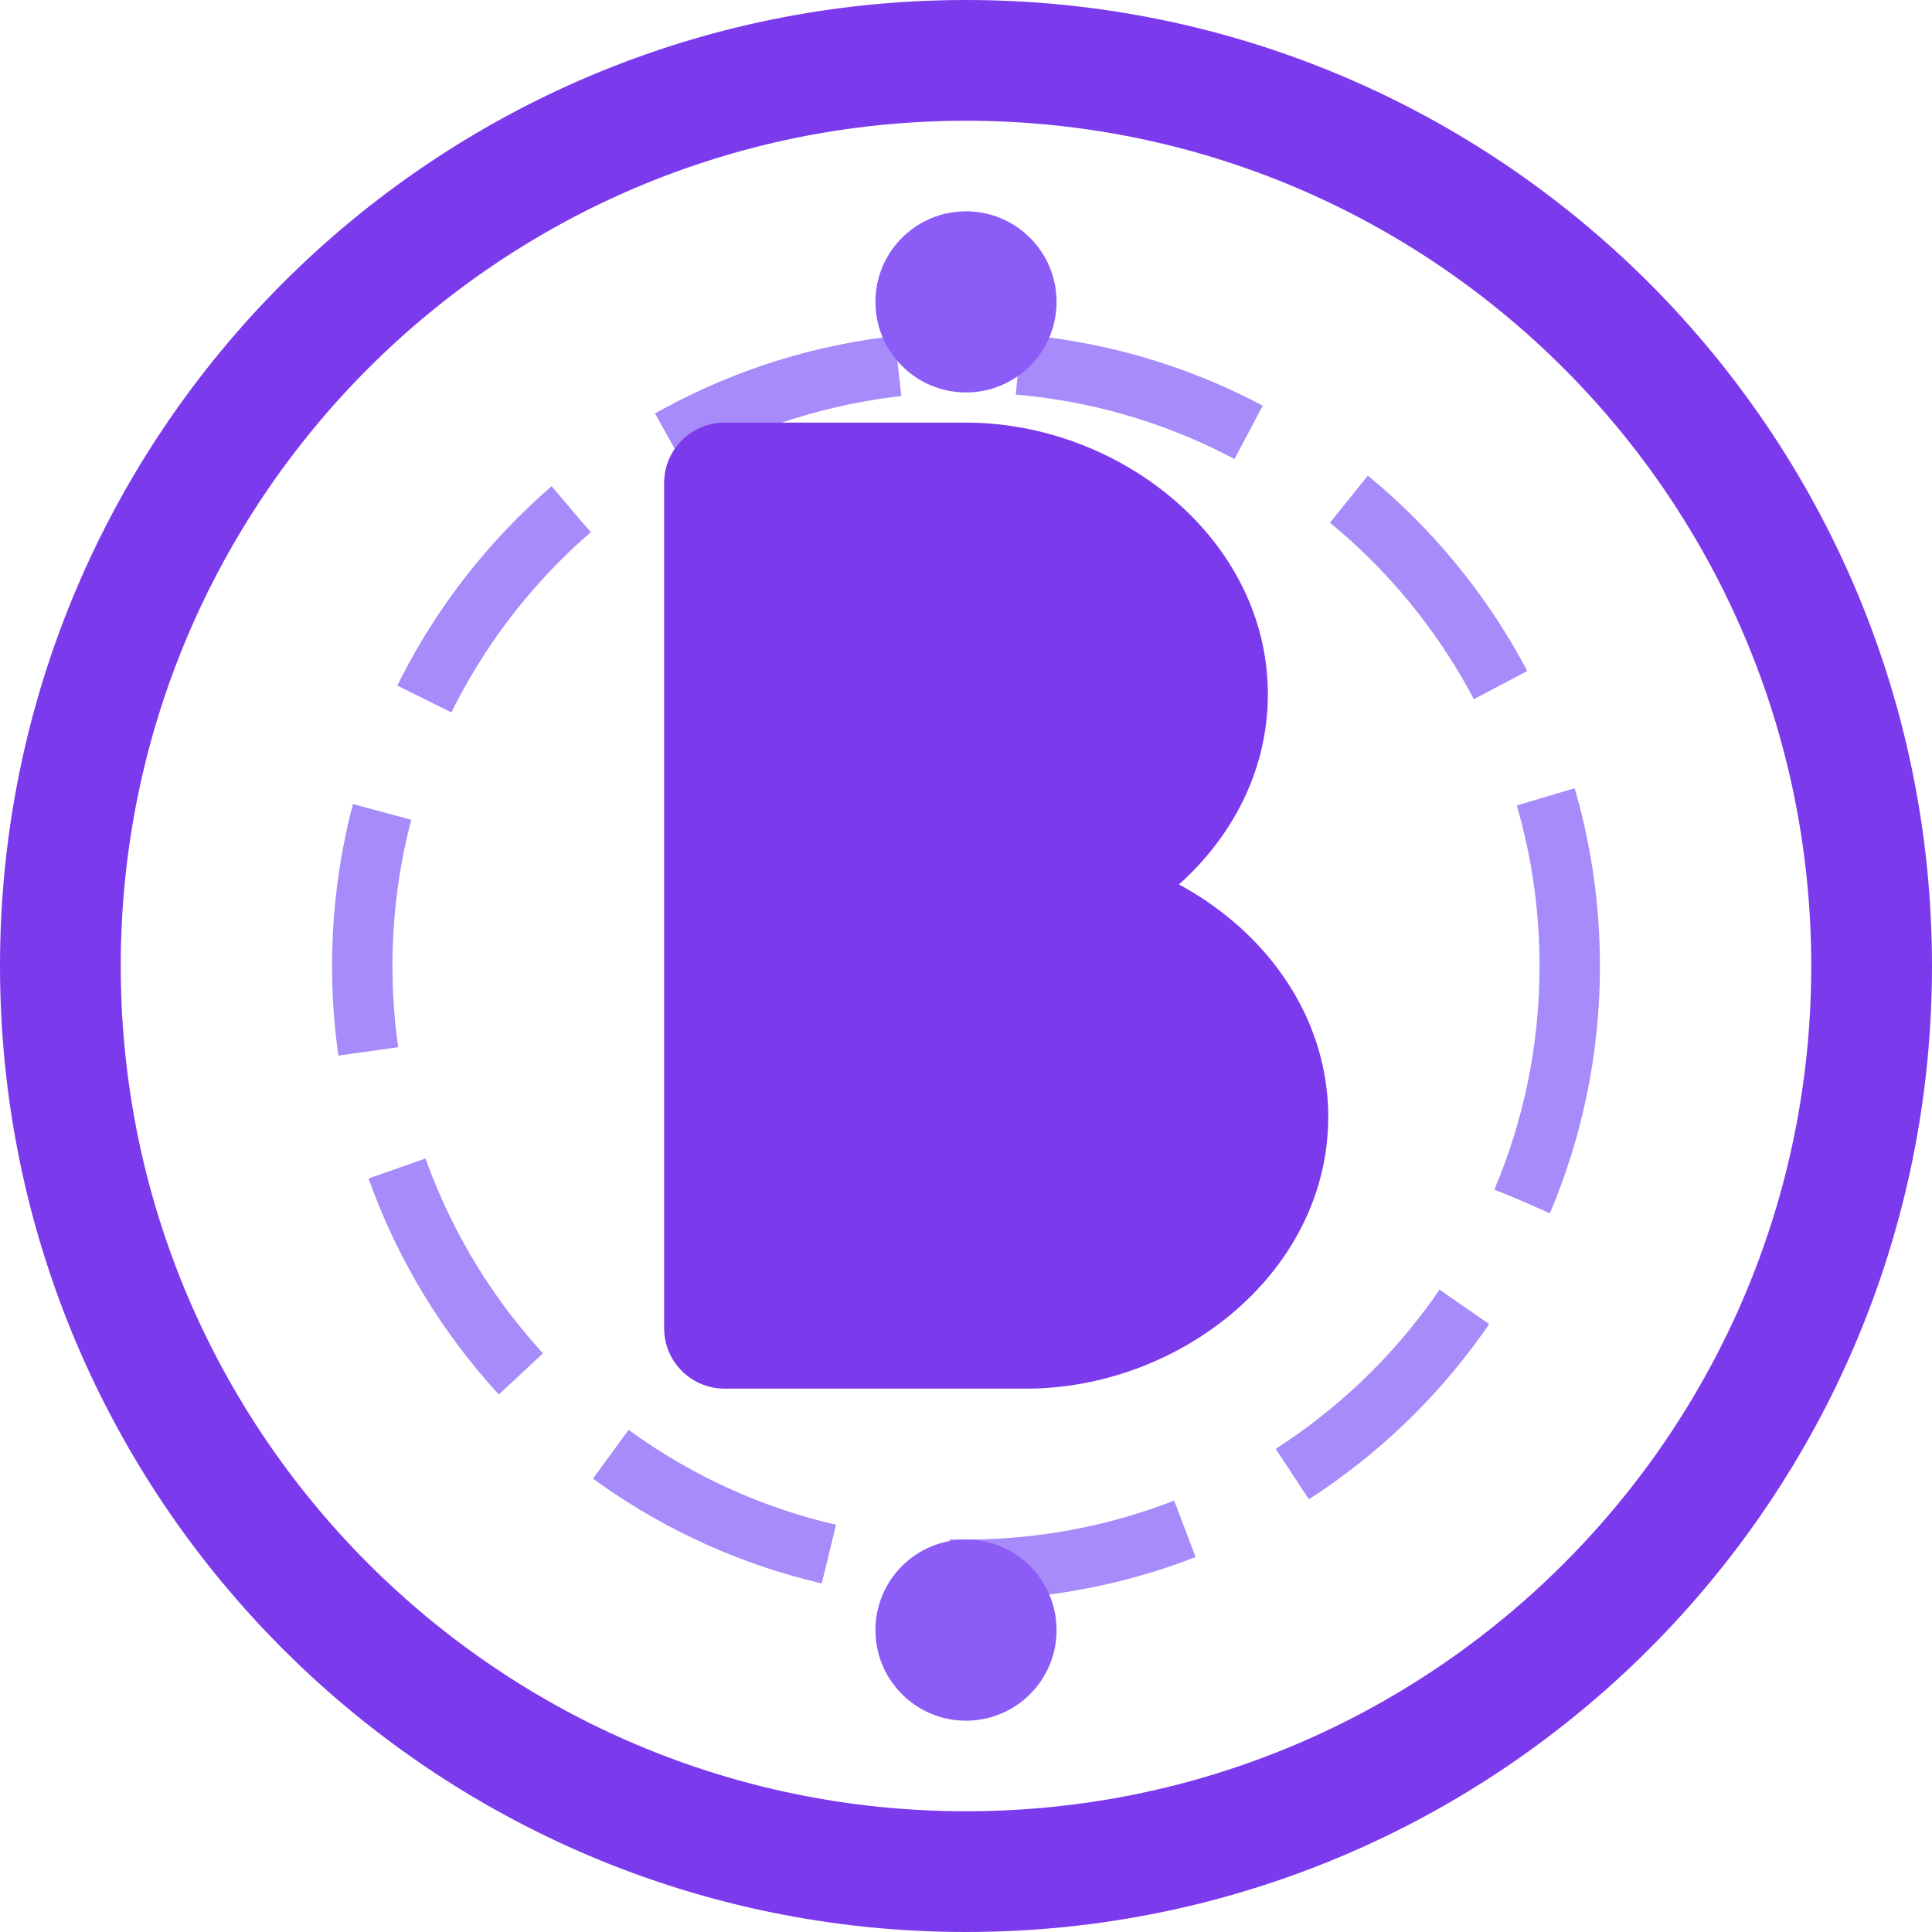
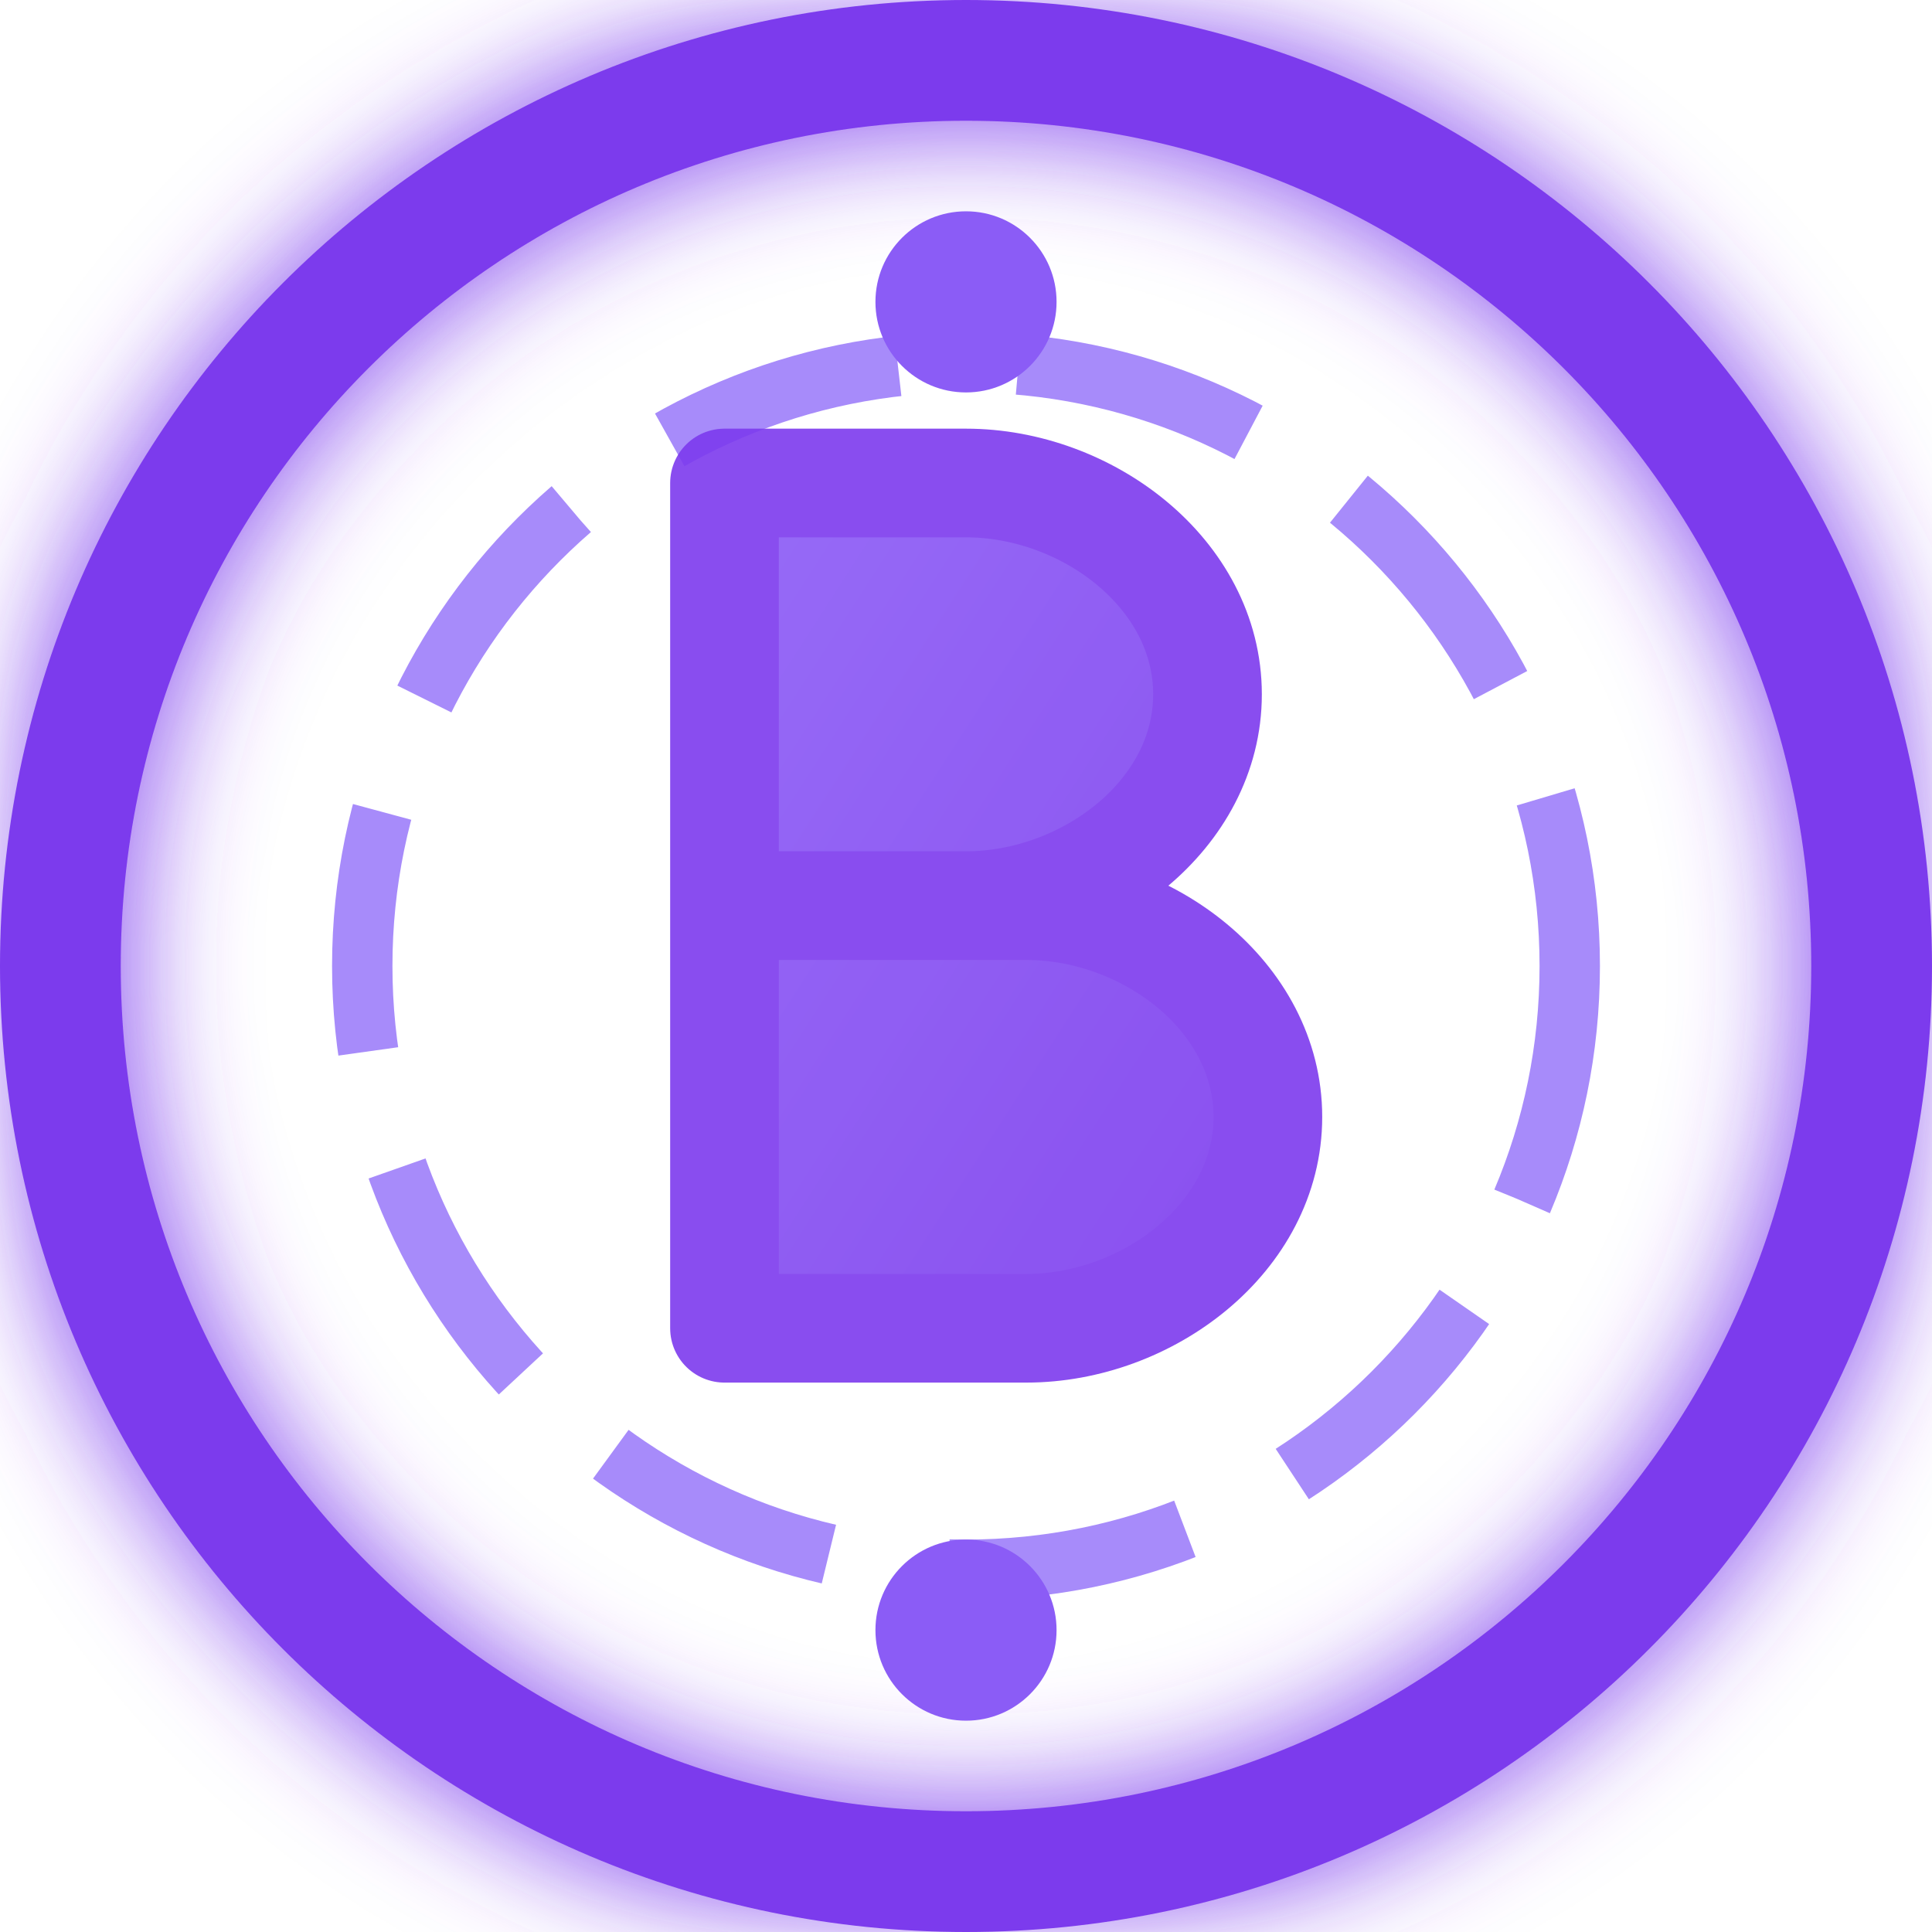
<svg xmlns="http://www.w3.org/2000/svg" width="32" height="32" viewBox="0 0 32 32">
+   <defs>
+     <linearGradient id="logoGradient" x1="0%" y1="0%" x2="100%" y2="100%">
+       <stop offset="0%" stop-color="#8b5cf6" />
+       <stop offset="100%" stop-color="#7c3aed" />
+     </linearGradient>
+     <filter id="glow" x="-20%" y="-20%" width="140%" height="140%">
+       <feGaussianBlur stdDeviation="1" result="blur" />
+       <feComposite in="SourceGraphic" in2="blur" operator="over" />
+     </filter>
+   </defs>
  <style>
    .primary {
-       fill: #7c3aed; /* primary violet-600 */
+       fill: url(#logoGradient);
    }
    .secondary {
      fill: #a78bfa; /* violet-400 */
    }
    .accent {
      fill: #8b5cf6; /* violet-500 */
    }
    .circle-outer {
      fill: none;
      stroke: #7c3aed;
      stroke-width: 2;
+       filter: url(#glow);
    }
    .circle-inner {
      fill: none;
      stroke: #a78bfa;
      stroke-width: 1;
      stroke-dasharray: 4 2;
    }
    @media (prefers-color-scheme: dark) {
-       .primary { fill: #a78bfa; }
+       .primary { fill: url(#logoGradient); }
      .secondary { fill: #c4b5fd; }
      .accent { fill: #ddd6fe; }
      .circle-outer { stroke: #a78bfa; }
      .circle-inner { stroke: #c4b5fd; }
    }
  </style>
  <g>
    <circle cx="16" cy="16" r="15" class="circle-outer" />
    <circle cx="16" cy="16" r="10" class="circle-inner" />
-     <path d="M12 8h4c2 0 4 1.5 4 3.5S18 15 16 15h-4v-7zM12 15h5c2 0 4 1.5 4 3.5S19 22 17 22h-5V15z" stroke-width="2" stroke-linecap="round" stroke-linejoin="round" stroke="#7c3aed" class="primary" fill="none" />
+     <path d="M12 8h4c2 0 4 1.5 4 3.5S18 15 16 15h-4v-7zM12 15h5c2 0 4 1.5 4 3.5S19 22 17 22h-5V15z" stroke-width="1.8" stroke-linecap="round" stroke-linejoin="round" stroke="#7c3aed" class="primary" fill="url(#logoGradient)" opacity="0.9" />
    <circle cx="16" cy="5" r="1.5" class="accent" />
    <circle cx="16" cy="27" r="1.5" class="accent" />
  </g>
</svg>
